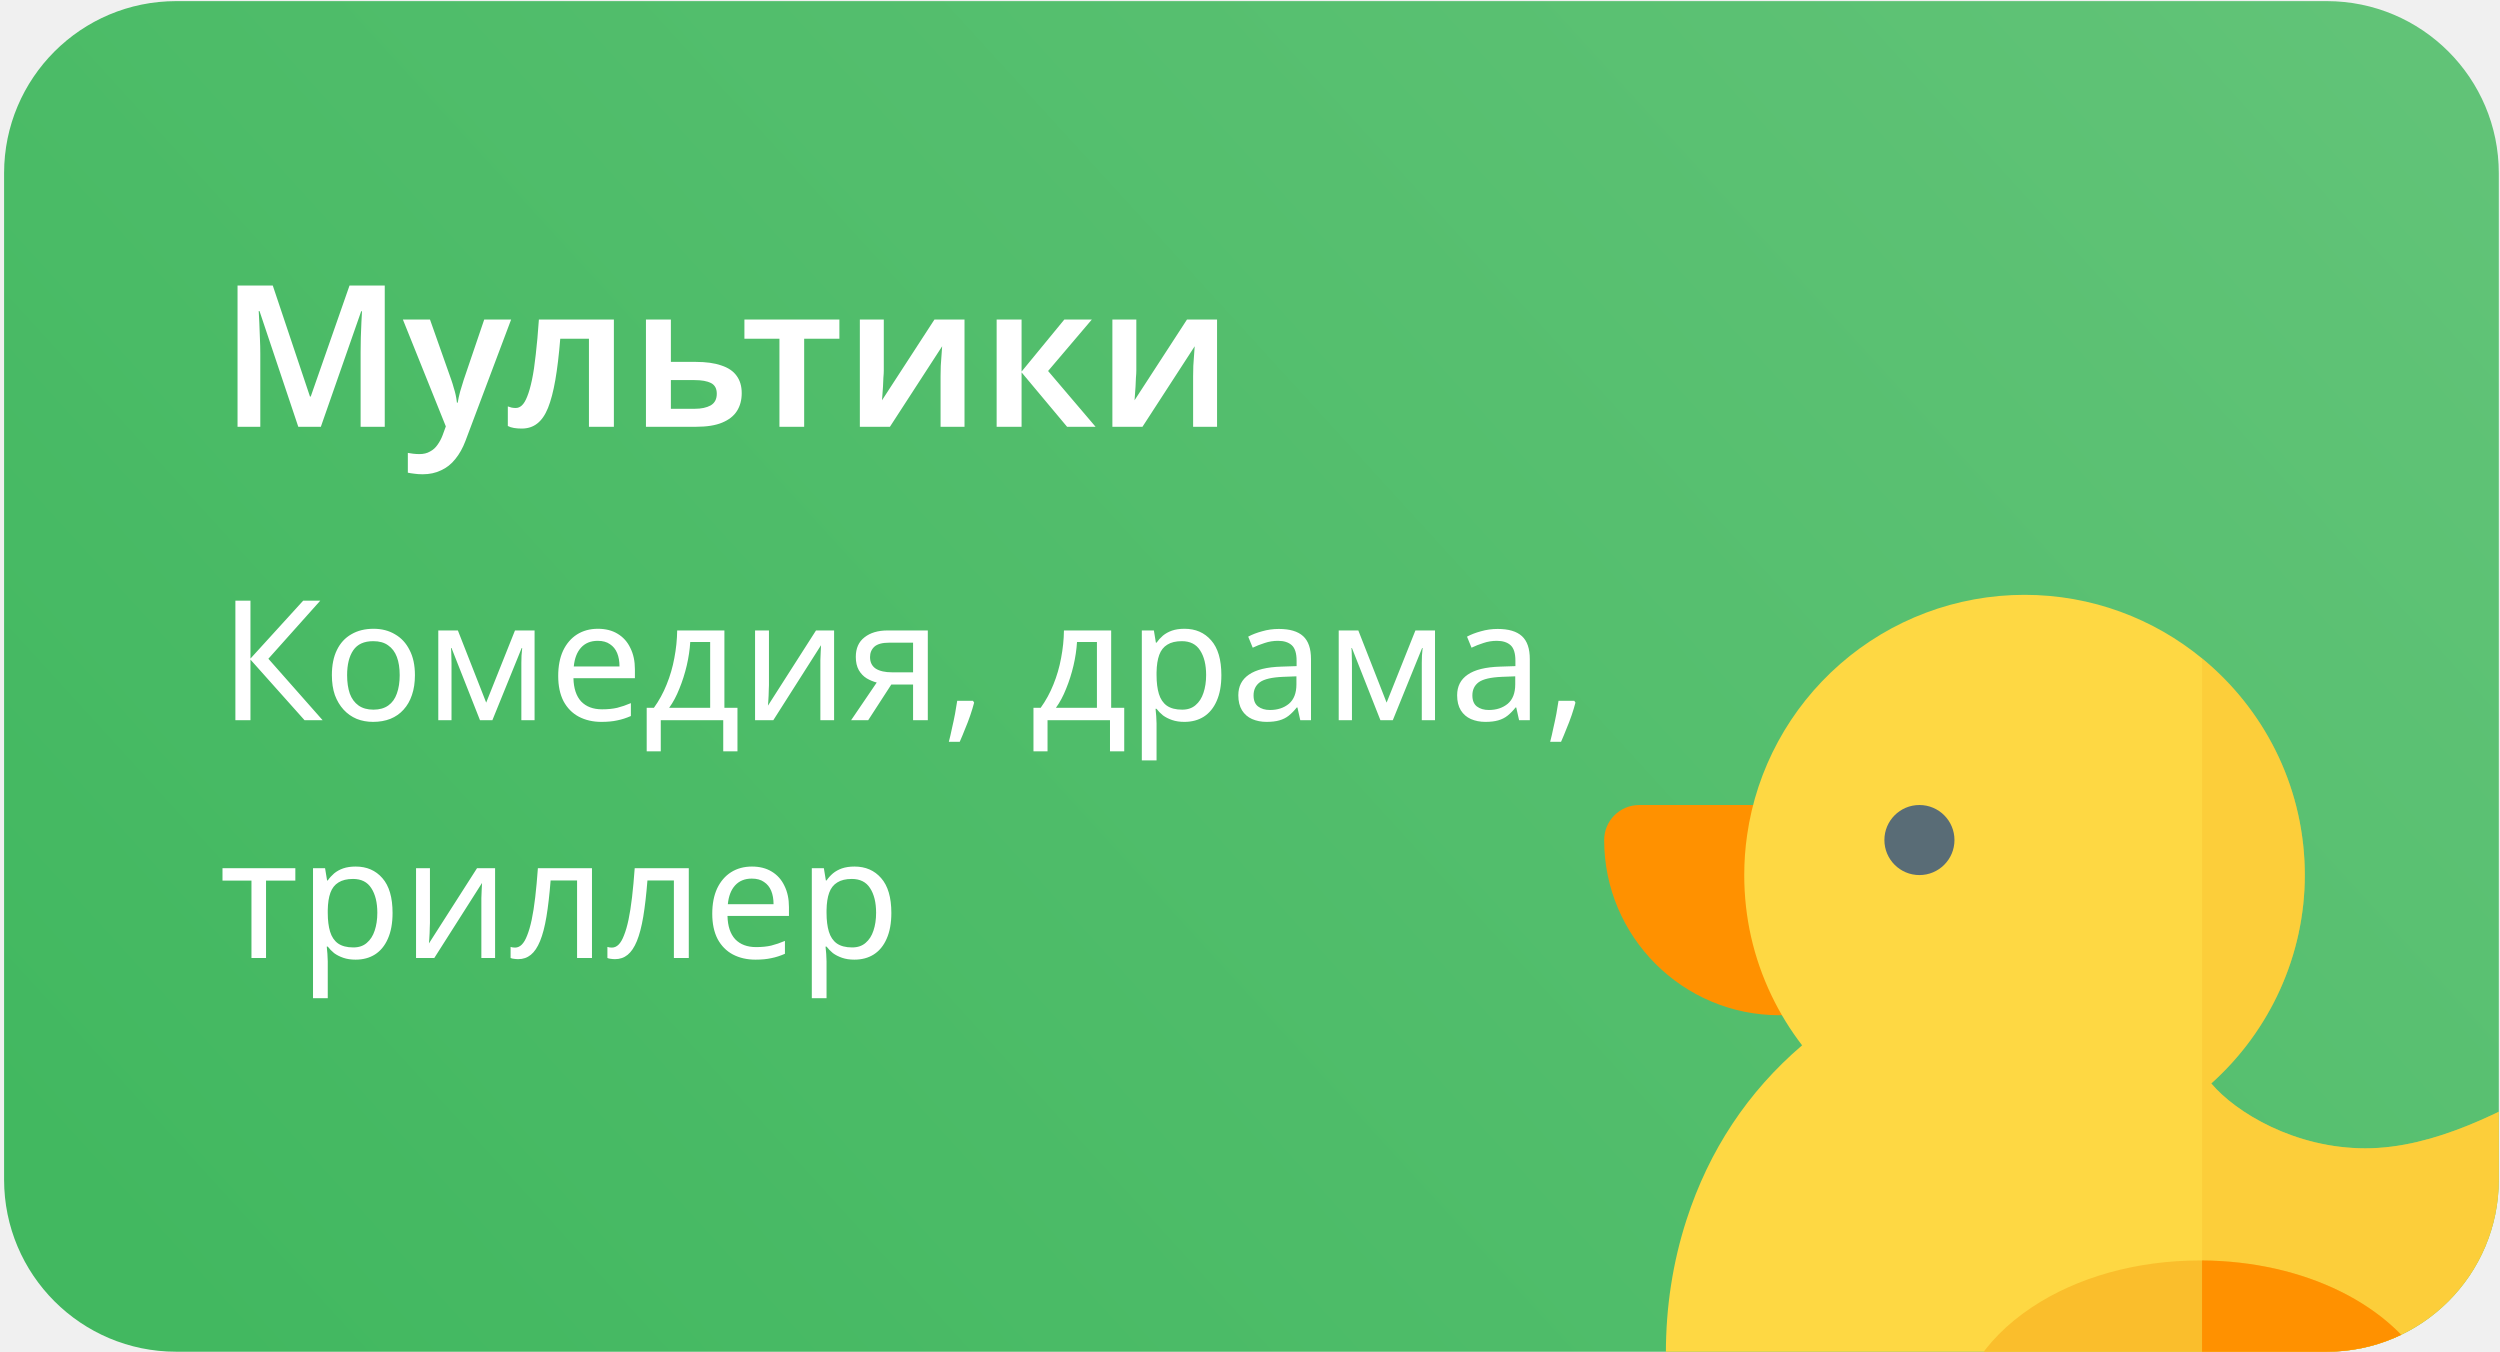
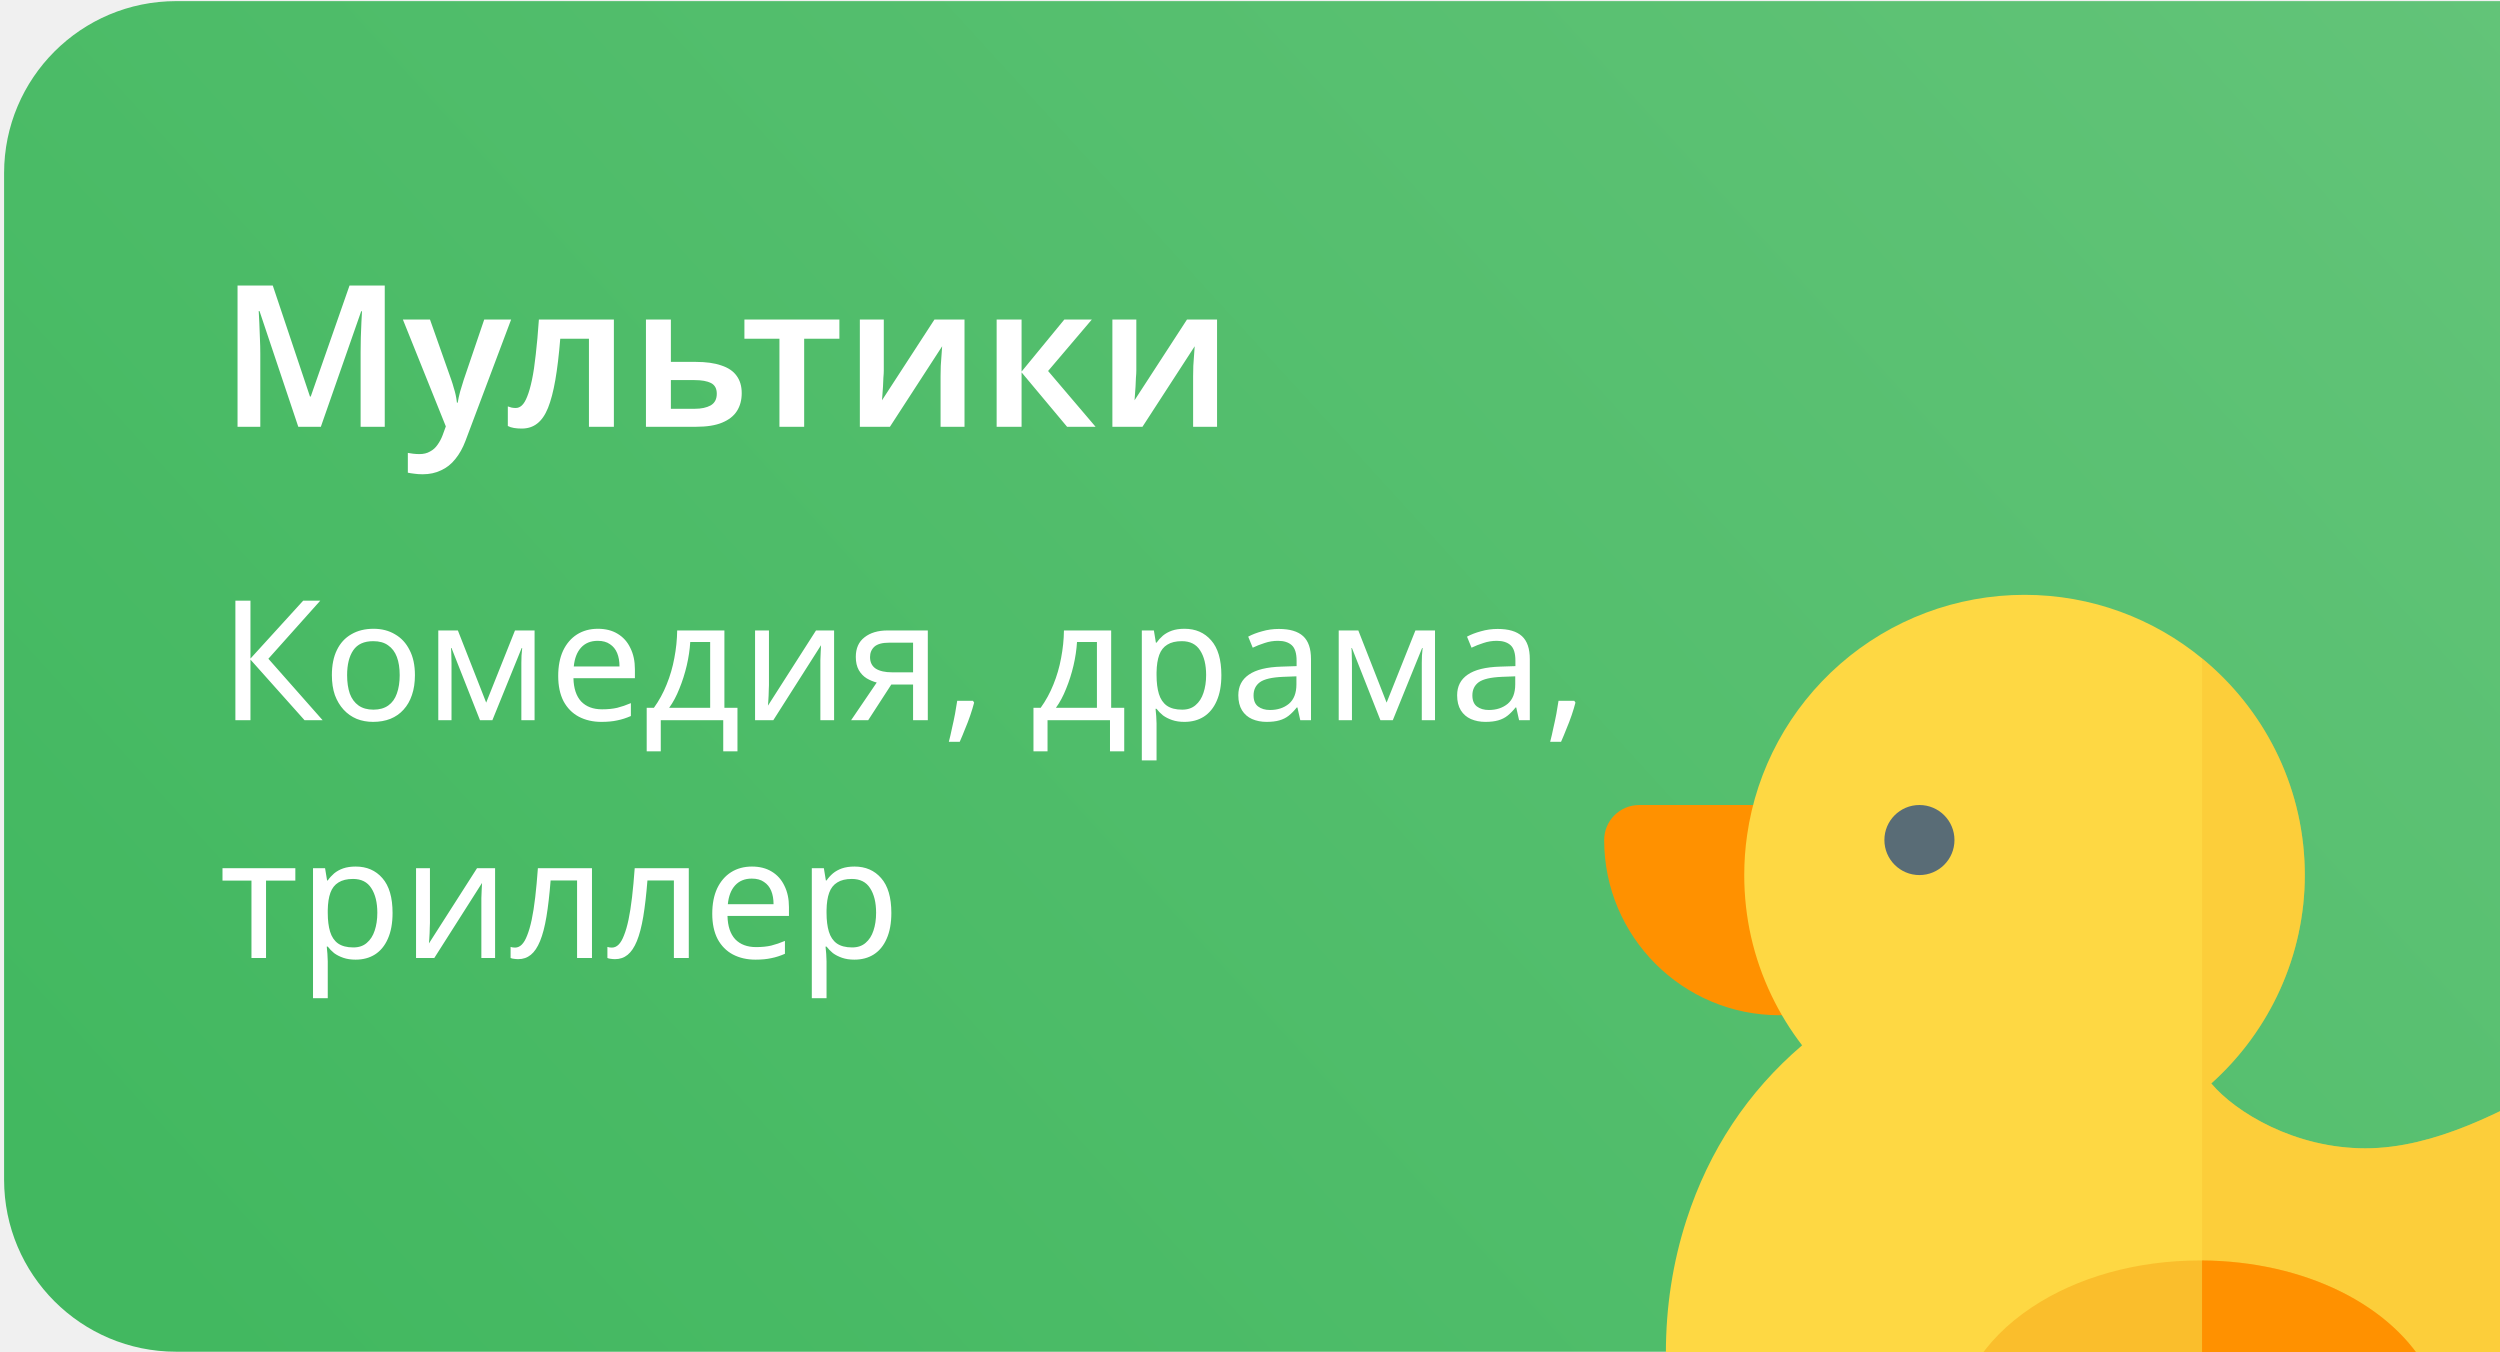
<svg xmlns="http://www.w3.org/2000/svg" width="368" height="199" viewBox="0 0 368 199" fill="none">
  <g clip-path="url(#clip0_109_13814)">
    <rect x="0.602" y="0.166" width="462.193" height="198.806" rx="25.326" fill="url(#paint0_linear_109_13814)" />
    <path d="M43.908 62.823L38.199 45.785H38.083C38.102 46.174 38.131 46.727 38.17 47.446C38.209 48.145 38.238 48.911 38.258 49.746C38.296 50.562 38.316 51.329 38.316 52.047V62.823H34.966V42.028H40.151L45.626 58.367H45.742L51.451 42.028H56.635V62.823H53.082V51.872C53.082 51.212 53.092 50.494 53.111 49.717C53.15 48.921 53.179 48.174 53.198 47.475C53.237 46.756 53.266 46.203 53.286 45.815H53.169L47.228 62.823H43.908ZM59.306 47.038H63.296L66.442 55.95C66.578 56.338 66.694 56.717 66.791 57.086C66.907 57.435 67.005 57.794 67.082 58.163C67.16 58.532 67.218 58.901 67.257 59.27H67.374C67.451 58.785 67.568 58.251 67.723 57.668C67.898 57.086 68.073 56.513 68.247 55.95L71.276 47.038H75.237L68.509 64.92C68.121 65.949 67.626 66.833 67.024 67.57C66.442 68.308 65.743 68.862 64.927 69.231C64.131 69.619 63.228 69.813 62.218 69.813C61.752 69.813 61.335 69.784 60.966 69.726C60.617 69.687 60.306 69.638 60.034 69.58V66.668C60.248 66.707 60.5 66.745 60.791 66.784C61.102 66.823 61.422 66.842 61.752 66.842C62.354 66.842 62.869 66.716 63.296 66.464C63.743 66.231 64.112 65.901 64.403 65.474C64.713 65.046 64.966 64.571 65.16 64.046L65.626 62.765L59.306 47.038ZM90.363 62.823H86.693V49.863H82.47C82.276 52.251 82.033 54.28 81.742 55.95C81.451 57.62 81.091 58.989 80.664 60.056C80.237 61.105 79.703 61.872 79.062 62.357C78.441 62.843 77.684 63.085 76.791 63.085C76.383 63.085 76.004 63.056 75.655 62.998C75.305 62.94 75.004 62.843 74.752 62.707V59.823C74.927 59.882 75.111 59.94 75.305 59.998C75.5 60.037 75.703 60.056 75.917 60.056C76.247 60.056 76.548 59.93 76.82 59.678C77.111 59.406 77.373 58.969 77.606 58.367C77.859 57.746 78.092 56.93 78.305 55.921C78.519 54.911 78.703 53.678 78.859 52.222C79.033 50.746 79.189 49.018 79.325 47.038H90.363V62.823ZM102.395 53.27C103.928 53.27 105.191 53.445 106.181 53.795C107.19 54.125 107.938 54.63 108.423 55.309C108.928 55.989 109.181 56.843 109.181 57.872C109.181 58.882 108.948 59.755 108.482 60.493C108.016 61.231 107.287 61.804 106.297 62.212C105.326 62.619 104.045 62.823 102.453 62.823H95.084V47.038H98.754V53.27H102.395ZM105.511 57.959C105.511 57.202 105.229 56.678 104.666 56.387C104.103 56.096 103.288 55.95 102.22 55.95H98.754V60.173H102.278C103.229 60.173 104.006 60.008 104.608 59.678C105.21 59.328 105.511 58.755 105.511 57.959ZM123.558 49.863H118.373V62.823H114.733V49.863H109.578V47.038H123.558V49.863ZM130.094 54.552C130.094 54.824 130.074 55.173 130.035 55.6C130.016 56.008 129.996 56.445 129.977 56.911C129.958 57.358 129.929 57.765 129.89 58.134C129.87 58.484 129.851 58.746 129.831 58.921L137.549 47.038H141.976V62.823H138.452V55.397C138.452 54.95 138.462 54.435 138.481 53.853C138.52 53.27 138.559 52.717 138.598 52.193C138.637 51.649 138.666 51.241 138.685 50.97L130.996 62.823H126.569V47.038H130.094V54.552ZM156.667 47.038H160.715L154.279 54.61L161.269 62.823H157.075L150.376 54.814V62.823H146.706V47.038H150.376V54.697L156.667 47.038ZM167.267 54.552C167.267 54.824 167.248 55.173 167.209 55.6C167.189 56.008 167.17 56.445 167.151 56.911C167.131 57.358 167.102 57.765 167.063 58.134C167.044 58.484 167.024 58.746 167.005 58.921L174.723 47.038H179.15V62.823H175.626V55.397C175.626 54.95 175.636 54.435 175.655 53.853C175.694 53.27 175.733 52.717 175.771 52.193C175.81 51.649 175.839 51.241 175.859 50.97L168.17 62.823H163.743V47.038H167.267V54.552Z" fill="white" />
    <g clip-path="url(#clip1_109_13814)">
      <path d="M265.414 149.442H261.918C247.7 149.442 236.133 137.875 236.133 123.657C236.133 120.809 238.442 118.5 241.29 118.5H262.286C263.783 118.5 265.206 119.15 266.185 120.282C267.165 121.414 267.604 122.916 267.389 124.397C267.181 125.837 267.075 127.323 267.075 128.814C267.075 133.453 268.082 137.91 270.067 142.06C270.831 143.658 270.722 145.536 269.778 147.034C268.833 148.533 267.186 149.442 265.414 149.442Z" fill="#FF9100" />
      <path d="M412.138 187.856C412.052 167.675 404.034 152.458 393.483 152.458C388.608 152.458 383.351 155.342 376.699 158.997C368.558 163.47 358.426 169.033 348.184 169.033C337.829 169.033 329.134 163.79 325.496 159.485C334.191 151.695 339.266 140.535 339.266 128.815C339.266 128.471 339.262 128.113 339.252 127.752C338.936 115.341 333.112 104.274 324.138 96.913C317.018 91.069 307.914 87.559 298.009 87.559C288.019 87.559 278.378 91.175 270.866 97.745C263.427 104.247 258.565 113.192 257.176 122.919C256.894 124.847 256.753 126.831 256.753 128.815C256.753 135.007 258.101 140.961 260.752 146.507C262 149.12 263.512 151.585 265.269 153.871C257.283 160.699 251.569 169.311 248.258 179.546C246.233 185.793 245.212 192.404 245.219 199.201V199.356C245.219 214.961 251.4 229.342 263.096 240.939C269.265 247.056 289.481 264.583 324.138 263.489C339.338 263.066 352.925 260.58 364.566 256.093C375.85 251.748 385.4 245.497 392.954 237.525C409.752 219.781 412.182 198.789 412.138 187.856Z" fill="#FED843" />
      <path d="M282.54 128.811C285.388 128.811 287.697 126.502 287.697 123.654C287.697 120.806 285.388 118.497 282.54 118.497C279.692 118.497 277.383 120.806 277.383 123.654C277.383 126.502 279.692 128.811 282.54 128.811Z" fill="#596C76" />
      <path d="M355.306 213.57L350.812 211.325L355.306 209.077C356.547 208.458 357.485 207.361 357.912 206.041C358.335 204.717 358.207 203.28 357.561 202.053C352.297 192.096 339.205 185.64 324.154 185.54H323.81C314.538 185.54 305.754 187.991 299.07 192.447C291.744 197.329 287.711 204.033 287.711 211.325C287.711 218.614 291.744 225.318 299.07 230.2C305.754 234.655 314.538 237.11 323.81 237.11H324.154C339.205 237.011 352.297 230.551 357.561 220.594C358.207 219.367 358.335 217.93 357.912 216.609C357.485 215.286 356.547 214.192 355.306 213.57Z" fill="#FABE2C" />
      <path opacity="0.4" d="M392.964 237.522C385.41 245.495 375.86 251.745 364.576 256.091C352.935 260.578 339.348 263.063 324.148 263.486V96.911C333.122 104.272 338.946 115.339 339.262 127.75C339.272 128.111 339.276 128.469 339.276 128.812C339.276 140.533 334.201 151.692 325.506 159.483C329.144 163.787 337.839 169.03 348.194 169.03C358.436 169.03 368.568 163.468 376.709 158.995C383.361 155.34 388.618 152.456 393.493 152.456C404.044 152.456 412.062 167.672 412.148 187.853C412.193 198.786 409.762 219.779 392.964 237.522Z" fill="#FABE2C" />
      <path d="M357.898 216.609C358.321 217.93 358.194 219.367 357.548 220.594C352.284 230.551 339.192 237.011 324.141 237.11V185.54C339.192 185.64 352.284 192.096 357.548 202.053C358.194 203.28 358.321 204.717 357.898 206.041C357.472 207.361 356.534 208.458 355.292 209.077L350.799 211.325L355.292 213.57C356.534 214.192 357.472 215.286 357.898 216.609Z" fill="#FF9100" />
    </g>
    <path d="M47.492 106.015H44.83L36.867 97.091V106.015H34.649V88.414H36.867V96.943L44.632 88.414H47.147L39.505 96.968L47.492 106.015ZM61.078 99.384C61.078 100.485 60.93 101.463 60.634 102.317C60.355 103.155 59.944 103.87 59.402 104.462C58.876 105.053 58.227 105.505 57.455 105.817C56.699 106.113 55.852 106.261 54.916 106.261C54.044 106.261 53.239 106.113 52.5 105.817C51.76 105.505 51.119 105.053 50.577 104.462C50.035 103.87 49.607 103.155 49.295 102.317C48.999 101.463 48.852 100.485 48.852 99.384C48.852 97.921 49.098 96.689 49.591 95.686C50.084 94.667 50.791 93.895 51.711 93.369C52.631 92.827 53.724 92.556 54.989 92.556C56.189 92.556 57.241 92.827 58.145 93.369C59.065 93.895 59.78 94.667 60.289 95.686C60.815 96.689 61.078 97.921 61.078 99.384ZM51.095 99.384C51.095 100.419 51.226 101.323 51.489 102.095C51.769 102.851 52.196 103.435 52.771 103.845C53.346 104.256 54.077 104.462 54.965 104.462C55.852 104.462 56.584 104.256 57.159 103.845C57.734 103.435 58.153 102.851 58.416 102.095C58.695 101.323 58.835 100.419 58.835 99.384C58.835 98.332 58.695 97.436 58.416 96.697C58.136 95.957 57.709 95.39 57.134 94.996C56.575 94.585 55.844 94.38 54.94 94.38C53.593 94.38 52.615 94.823 52.007 95.711C51.399 96.598 51.095 97.823 51.095 99.384ZM78.69 92.802V106.015H76.743V97.584C76.743 97.239 76.751 96.878 76.767 96.5C76.8 96.122 76.833 95.752 76.866 95.39H76.792L72.478 106.015H70.654L66.463 95.39H66.389C66.422 95.752 66.439 96.122 66.439 96.5C66.455 96.878 66.463 97.264 66.463 97.658V106.015H64.516V92.802H67.4L71.566 103.426L75.806 92.802H78.69ZM88.01 92.556C89.144 92.556 90.114 92.802 90.919 93.295C91.74 93.788 92.365 94.487 92.792 95.39C93.236 96.278 93.458 97.321 93.458 98.521V99.827H84.411C84.444 101.323 84.822 102.465 85.545 103.254C86.284 104.026 87.312 104.412 88.626 104.412C89.464 104.412 90.204 104.338 90.845 104.191C91.502 104.026 92.176 103.796 92.866 103.5V105.398C92.192 105.694 91.527 105.908 90.87 106.039C90.212 106.187 89.431 106.261 88.528 106.261C87.279 106.261 86.169 106.006 85.2 105.497C84.247 104.988 83.499 104.232 82.957 103.229C82.431 102.21 82.168 100.97 82.168 99.507C82.168 98.061 82.406 96.82 82.883 95.785C83.376 94.749 84.058 93.952 84.929 93.394C85.816 92.835 86.843 92.556 88.01 92.556ZM87.985 94.33C86.95 94.33 86.128 94.667 85.52 95.341C84.929 95.998 84.575 96.919 84.46 98.102H91.19C91.19 97.346 91.075 96.689 90.845 96.13C90.615 95.571 90.261 95.136 89.785 94.823C89.325 94.495 88.725 94.33 87.985 94.33ZM106.632 92.802V104.191H108.555V110.6H106.46V106.015H97.265V110.6H95.194V104.191H96.254C97.01 103.139 97.635 101.997 98.128 100.764C98.637 99.515 99.015 98.217 99.262 96.869C99.525 95.505 99.664 94.15 99.681 92.802H106.632ZM101.604 94.503C101.538 95.62 101.365 96.779 101.086 97.979C100.806 99.162 100.445 100.296 100.001 101.38C99.574 102.465 99.073 103.402 98.498 104.191H104.537V94.503H101.604ZM113.19 100.863C113.19 101.011 113.182 101.224 113.166 101.504C113.166 101.767 113.158 102.054 113.141 102.366C113.125 102.662 113.108 102.95 113.092 103.229C113.075 103.492 113.059 103.706 113.043 103.87L120.117 92.802H122.779V106.015H120.758V98.225C120.758 97.962 120.758 97.617 120.758 97.19C120.775 96.763 120.791 96.344 120.807 95.933C120.824 95.505 120.84 95.185 120.857 94.971L113.831 106.015H111.145V92.802H113.19V100.863ZM127.798 106.015H125.283L129.055 100.468C128.545 100.337 128.052 100.131 127.576 99.852C127.099 99.556 126.713 99.154 126.417 98.644C126.121 98.118 125.974 97.469 125.974 96.697C125.974 95.431 126.401 94.47 127.255 93.813C128.11 93.139 129.244 92.802 130.657 92.802H136.573V106.015H134.404V100.764H131.199L127.798 106.015ZM128.069 96.722C128.069 97.477 128.348 98.044 128.907 98.422C129.482 98.784 130.279 98.965 131.298 98.965H134.404V94.602H130.879C129.877 94.602 129.153 94.799 128.71 95.193C128.283 95.588 128.069 96.097 128.069 96.722ZM143.391 103.426C143.243 104.002 143.054 104.626 142.824 105.3C142.594 105.974 142.34 106.639 142.06 107.296C141.797 107.97 141.534 108.603 141.271 109.195H139.669C139.833 108.57 139.99 107.896 140.137 107.173C140.302 106.467 140.45 105.768 140.581 105.078C140.713 104.371 140.819 103.73 140.902 103.155H143.219L143.391 103.426ZM163.564 92.802V104.191H165.486V110.6H163.391V106.015H154.197V110.6H152.126V104.191H153.186C153.942 103.139 154.566 101.997 155.059 100.764C155.569 99.515 155.947 98.217 156.193 96.869C156.456 95.505 156.596 94.15 156.612 92.802H163.564ZM158.535 94.503C158.469 95.62 158.297 96.779 158.017 97.979C157.738 99.162 157.377 100.296 156.933 101.38C156.506 102.465 156.004 103.402 155.429 104.191H161.468V94.503H158.535ZM174.362 92.556C175.989 92.556 177.295 93.123 178.281 94.257C179.284 95.39 179.785 97.1 179.785 99.384C179.785 100.879 179.555 102.145 179.095 103.18C178.651 104.199 178.018 104.971 177.197 105.497C176.391 106.006 175.438 106.261 174.337 106.261C173.663 106.261 173.064 106.171 172.538 105.99C172.012 105.809 171.56 105.579 171.182 105.3C170.82 105.004 170.508 104.684 170.245 104.338H170.097C170.13 104.618 170.163 104.971 170.196 105.398C170.229 105.826 170.245 106.195 170.245 106.508V111.931H168.076V92.802H169.851L170.147 94.602H170.245C170.508 94.224 170.82 93.879 171.182 93.566C171.56 93.254 172.004 93.007 172.513 92.827C173.039 92.646 173.655 92.556 174.362 92.556ZM173.968 94.38C173.08 94.38 172.365 94.552 171.823 94.897C171.281 95.226 170.886 95.727 170.64 96.401C170.393 97.075 170.262 97.929 170.245 98.965V99.384C170.245 100.468 170.36 101.389 170.59 102.145C170.82 102.9 171.207 103.476 171.749 103.87C172.308 104.264 173.064 104.462 174.017 104.462C174.822 104.462 175.479 104.24 175.989 103.796C176.515 103.352 176.901 102.753 177.147 101.997C177.41 101.224 177.542 100.345 177.542 99.359C177.542 97.847 177.246 96.639 176.654 95.736C176.079 94.832 175.184 94.38 173.968 94.38ZM188.246 92.58C189.856 92.58 191.048 92.934 191.82 93.64C192.592 94.347 192.979 95.472 192.979 97.017V106.015H191.401L190.982 104.141H190.883C190.505 104.618 190.111 105.02 189.7 105.349C189.306 105.661 188.846 105.891 188.32 106.039C187.81 106.187 187.186 106.261 186.446 106.261C185.658 106.261 184.943 106.121 184.302 105.842C183.677 105.563 183.184 105.135 182.823 104.56C182.461 103.969 182.28 103.229 182.28 102.342C182.28 101.027 182.798 100.016 183.833 99.31C184.869 98.587 186.463 98.192 188.616 98.127L190.859 98.053V97.264C190.859 96.163 190.62 95.399 190.144 94.971C189.667 94.544 188.994 94.33 188.123 94.33C187.432 94.33 186.775 94.437 186.151 94.651C185.526 94.848 184.943 95.078 184.4 95.341L183.735 93.714C184.31 93.402 184.992 93.139 185.781 92.925C186.57 92.695 187.391 92.58 188.246 92.58ZM188.887 99.63C187.243 99.696 186.101 99.959 185.46 100.419C184.836 100.879 184.524 101.528 184.524 102.366C184.524 103.106 184.745 103.648 185.189 103.993C185.649 104.338 186.233 104.511 186.939 104.511C188.057 104.511 188.985 104.207 189.725 103.599C190.464 102.974 190.834 102.021 190.834 100.739V99.556L188.887 99.63ZM211.233 92.802V106.015H209.286V97.584C209.286 97.239 209.294 96.878 209.311 96.5C209.344 96.122 209.376 95.752 209.409 95.39H209.335L205.021 106.015H203.197L199.007 95.39H198.933C198.966 95.752 198.982 96.122 198.982 96.5C198.999 96.878 199.007 97.264 199.007 97.658V106.015H197.059V92.802H199.944L204.109 103.426L208.349 92.802H211.233ZM220.455 92.58C222.065 92.58 223.257 92.934 224.029 93.64C224.802 94.347 225.188 95.472 225.188 97.017V106.015H223.61L223.191 104.141H223.092C222.714 104.618 222.32 105.02 221.909 105.349C221.515 105.661 221.055 105.891 220.529 106.039C220.019 106.187 219.395 106.261 218.655 106.261C217.867 106.261 217.152 106.121 216.511 105.842C215.886 105.563 215.393 105.135 215.032 104.56C214.67 103.969 214.49 103.229 214.49 102.342C214.49 101.027 215.007 100.016 216.042 99.31C217.078 98.587 218.672 98.192 220.825 98.127L223.068 98.053V97.264C223.068 96.163 222.83 95.399 222.353 94.971C221.876 94.544 221.203 94.33 220.332 94.33C219.641 94.33 218.984 94.437 218.36 94.651C217.735 94.848 217.152 95.078 216.609 95.341L215.944 93.714C216.519 93.402 217.201 93.139 217.99 92.925C218.779 92.695 219.6 92.58 220.455 92.58ZM221.096 99.63C219.452 99.696 218.31 99.959 217.669 100.419C217.045 100.879 216.733 101.528 216.733 102.366C216.733 103.106 216.955 103.648 217.398 103.993C217.858 104.338 218.442 104.511 219.148 104.511C220.266 104.511 221.194 104.207 221.934 103.599C222.673 102.974 223.043 102.021 223.043 100.739V99.556L221.096 99.63ZM231.906 103.426C231.758 104.002 231.569 104.626 231.339 105.3C231.109 105.974 230.854 106.639 230.575 107.296C230.312 107.97 230.049 108.603 229.786 109.195H228.184C228.348 108.57 228.504 107.896 228.652 107.173C228.817 106.467 228.964 105.768 229.096 105.078C229.227 104.371 229.334 103.73 229.416 103.155H231.734L231.906 103.426ZM43.474 129.626H39.16V141.015H37.015V129.626H32.751V127.802H43.474V129.626ZM52.362 127.556C53.989 127.556 55.296 128.123 56.282 129.256C57.284 130.39 57.785 132.099 57.785 134.384C57.785 135.879 57.555 137.145 57.095 138.18C56.651 139.199 56.019 139.971 55.197 140.497C54.392 141.006 53.439 141.261 52.338 141.261C51.664 141.261 51.064 141.171 50.538 140.99C50.012 140.809 49.56 140.579 49.182 140.3C48.821 140.004 48.509 139.684 48.246 139.338H48.098C48.131 139.618 48.163 139.971 48.196 140.398C48.229 140.826 48.246 141.195 48.246 141.508V146.931H46.076V127.802H47.851L48.147 129.602H48.246C48.509 129.224 48.821 128.878 49.182 128.566C49.56 128.254 50.004 128.008 50.514 127.827C51.039 127.646 51.656 127.556 52.362 127.556ZM51.968 129.38C51.08 129.38 50.366 129.552 49.823 129.897C49.281 130.226 48.887 130.727 48.64 131.401C48.394 132.075 48.262 132.929 48.246 133.965V134.384C48.246 135.468 48.361 136.389 48.591 137.145C48.821 137.9 49.207 138.476 49.749 138.87C50.308 139.264 51.064 139.462 52.017 139.462C52.822 139.462 53.48 139.24 53.989 138.796C54.515 138.352 54.901 137.753 55.148 136.997C55.411 136.224 55.542 135.345 55.542 134.359C55.542 132.847 55.246 131.639 54.655 130.735C54.08 129.832 53.184 129.38 51.968 129.38ZM63.288 135.863C63.288 136.011 63.28 136.224 63.263 136.504C63.263 136.767 63.255 137.054 63.239 137.366C63.222 137.662 63.206 137.95 63.19 138.229C63.173 138.492 63.157 138.706 63.14 138.87L70.215 127.802H72.877V141.015H70.856V133.225C70.856 132.962 70.856 132.617 70.856 132.19C70.872 131.763 70.889 131.344 70.905 130.933C70.921 130.505 70.938 130.185 70.954 129.971L63.929 141.015H61.242V127.802H63.288V135.863ZM87.139 141.015H84.945V129.602H81.051C80.886 131.689 80.681 133.472 80.434 134.951C80.188 136.413 79.876 137.605 79.498 138.525C79.12 139.445 78.668 140.119 78.142 140.546C77.616 140.974 77 141.187 76.293 141.187C76.079 141.187 75.866 141.171 75.652 141.138C75.455 141.121 75.291 141.08 75.159 141.015V139.388C75.258 139.421 75.365 139.445 75.48 139.462C75.595 139.478 75.71 139.486 75.825 139.486C76.186 139.486 76.515 139.338 76.811 139.043C77.106 138.747 77.369 138.295 77.6 137.687C77.846 137.079 78.068 136.315 78.265 135.394C78.462 134.458 78.635 133.357 78.783 132.091C78.931 130.826 79.062 129.396 79.177 127.802H87.139V141.015ZM101.39 141.015H99.196V129.602H95.302C95.137 131.689 94.932 133.472 94.685 134.951C94.439 136.413 94.126 137.605 93.749 138.525C93.371 139.445 92.919 140.119 92.393 140.546C91.867 140.974 91.251 141.187 90.544 141.187C90.33 141.187 90.117 141.171 89.903 141.138C89.706 141.121 89.542 141.08 89.41 141.015V139.388C89.509 139.421 89.615 139.445 89.731 139.462C89.846 139.478 89.961 139.486 90.076 139.486C90.437 139.486 90.766 139.338 91.062 139.043C91.358 138.747 91.62 138.295 91.85 137.687C92.097 137.079 92.319 136.315 92.516 135.394C92.713 134.458 92.886 133.357 93.034 132.091C93.182 130.826 93.313 129.396 93.428 127.802H101.39V141.015ZM110.686 127.556C111.82 127.556 112.79 127.802 113.595 128.295C114.417 128.788 115.041 129.487 115.469 130.39C115.912 131.278 116.134 132.321 116.134 133.521V134.827H107.087C107.12 136.323 107.498 137.465 108.221 138.254C108.961 139.026 109.988 139.412 111.303 139.412C112.141 139.412 112.88 139.338 113.521 139.191C114.178 139.026 114.852 138.796 115.542 138.5V140.398C114.869 140.694 114.203 140.908 113.546 141.039C112.888 141.187 112.108 141.261 111.204 141.261C109.955 141.261 108.846 141.006 107.876 140.497C106.923 139.988 106.175 139.232 105.633 138.229C105.107 137.21 104.844 135.97 104.844 134.507C104.844 133.061 105.083 131.82 105.559 130.785C106.052 129.749 106.734 128.952 107.605 128.394C108.492 127.835 109.52 127.556 110.686 127.556ZM110.662 129.33C109.626 129.33 108.805 129.667 108.197 130.341C107.605 130.998 107.252 131.919 107.137 133.102H113.866C113.866 132.346 113.751 131.689 113.521 131.13C113.291 130.571 112.938 130.136 112.461 129.823C112.001 129.495 111.401 129.33 110.662 129.33ZM125.784 127.556C127.41 127.556 128.717 128.123 129.703 129.256C130.705 130.39 131.207 132.099 131.207 134.384C131.207 135.879 130.977 137.145 130.516 138.18C130.073 139.199 129.44 139.971 128.618 140.497C127.813 141.006 126.86 141.261 125.759 141.261C125.085 141.261 124.485 141.171 123.959 140.99C123.434 140.809 122.982 140.579 122.604 140.3C122.242 140.004 121.93 139.684 121.667 139.338H121.519C121.552 139.618 121.585 139.971 121.618 140.398C121.65 140.826 121.667 141.195 121.667 141.508V146.931H119.498V127.802H121.273L121.568 129.602H121.667C121.93 129.224 122.242 128.878 122.604 128.566C122.982 128.254 123.425 128.008 123.935 127.827C124.461 127.646 125.077 127.556 125.784 127.556ZM125.389 129.38C124.502 129.38 123.787 129.552 123.245 129.897C122.702 130.226 122.308 130.727 122.061 131.401C121.815 132.075 121.683 132.929 121.667 133.965V134.384C121.667 135.468 121.782 136.389 122.012 137.145C122.242 137.9 122.628 138.476 123.171 138.87C123.729 139.264 124.485 139.462 125.438 139.462C126.244 139.462 126.901 139.24 127.41 138.796C127.936 138.352 128.322 137.753 128.569 136.997C128.832 136.224 128.963 135.345 128.963 134.359C128.963 132.847 128.668 131.639 128.076 130.735C127.501 129.832 126.605 129.38 125.389 129.38Z" fill="white" />
  </g>
  <defs>
    <linearGradient id="paint0_linear_109_13814" x1="419.656" y1="-8.118" x2="105.197" y2="278.954" gradientUnits="userSpaceOnUse">
      <stop stop-color="#66C57B" />
      <stop offset="1" stop-color="#42B860" />
    </linearGradient>
-     <clipPath id="clip0_109_13814">
+     <clippath id="clip0_109_13814">
      <rect x="0.602" y="0.166" width="367.222" height="198.806" rx="25.326" fill="white" />
-     </clipPath>
-     <clipPath id="clip1_109_13814">
+     </clippath>
+     <clippath id="clip1_109_13814">
      <rect width="176.013" height="176.013" fill="white" transform="translate(236.125 87.54)" />
-     </clipPath>
+     </clippath>
  </defs>
</svg>
